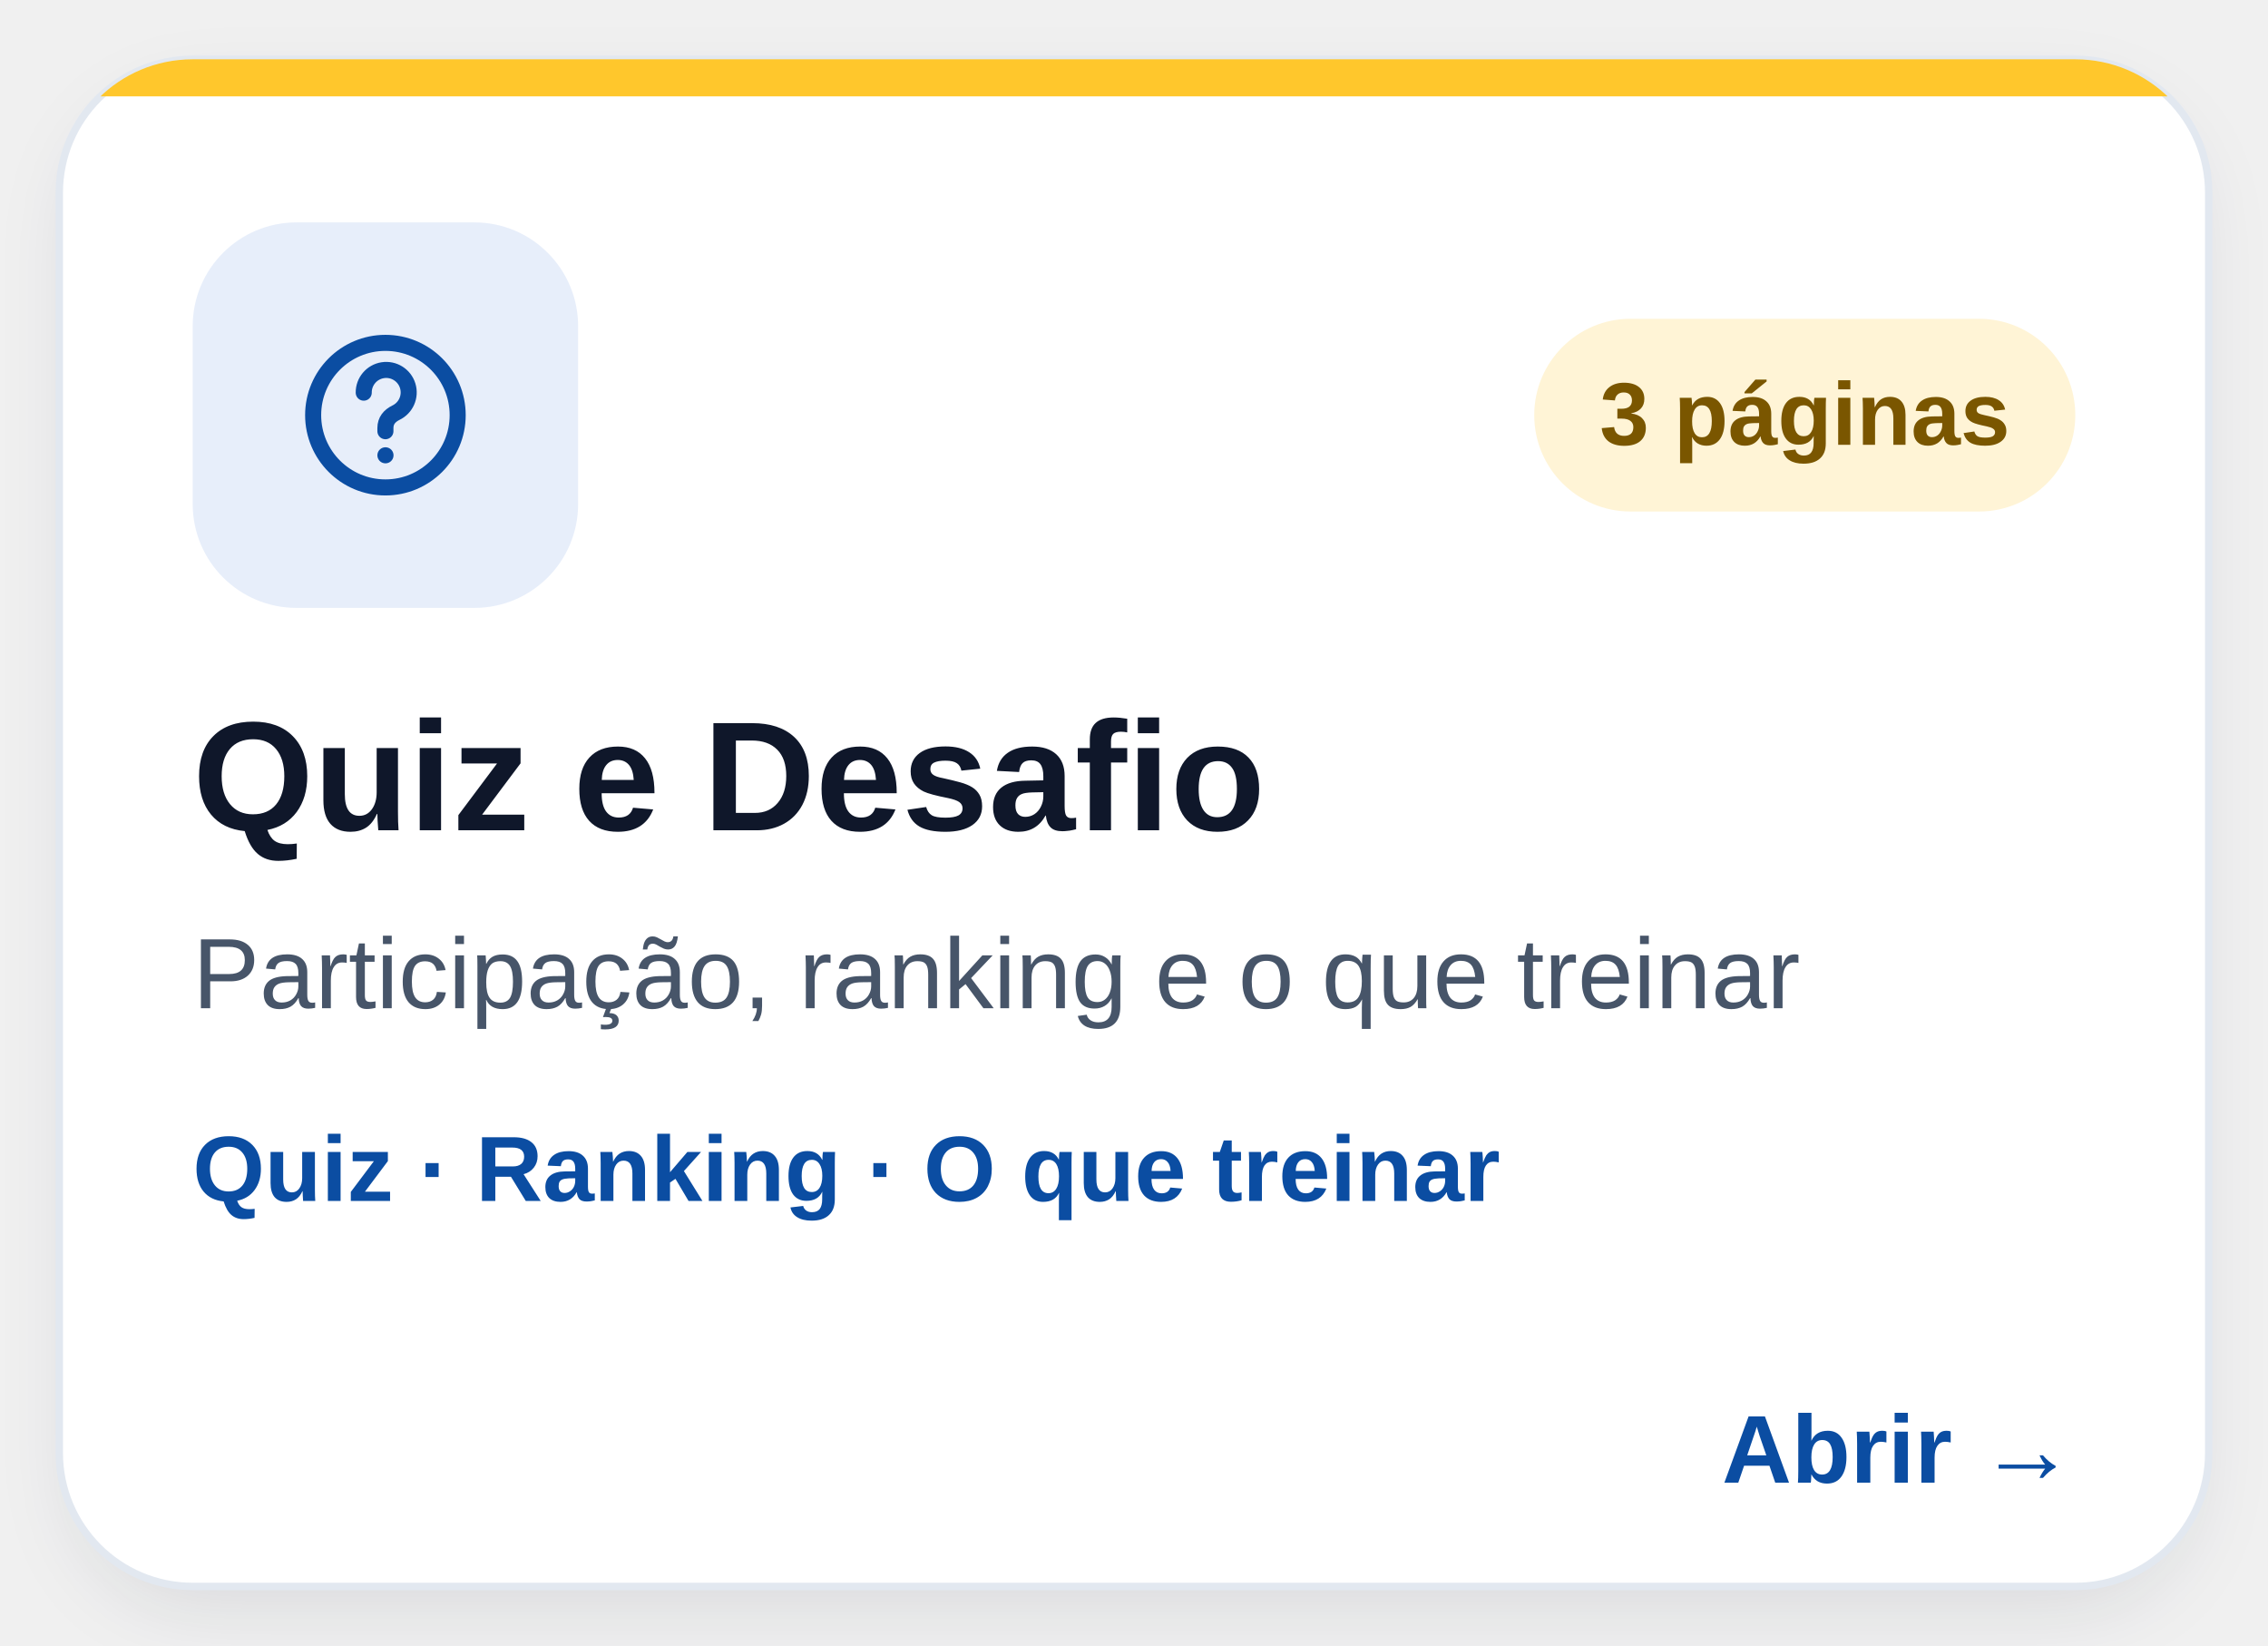
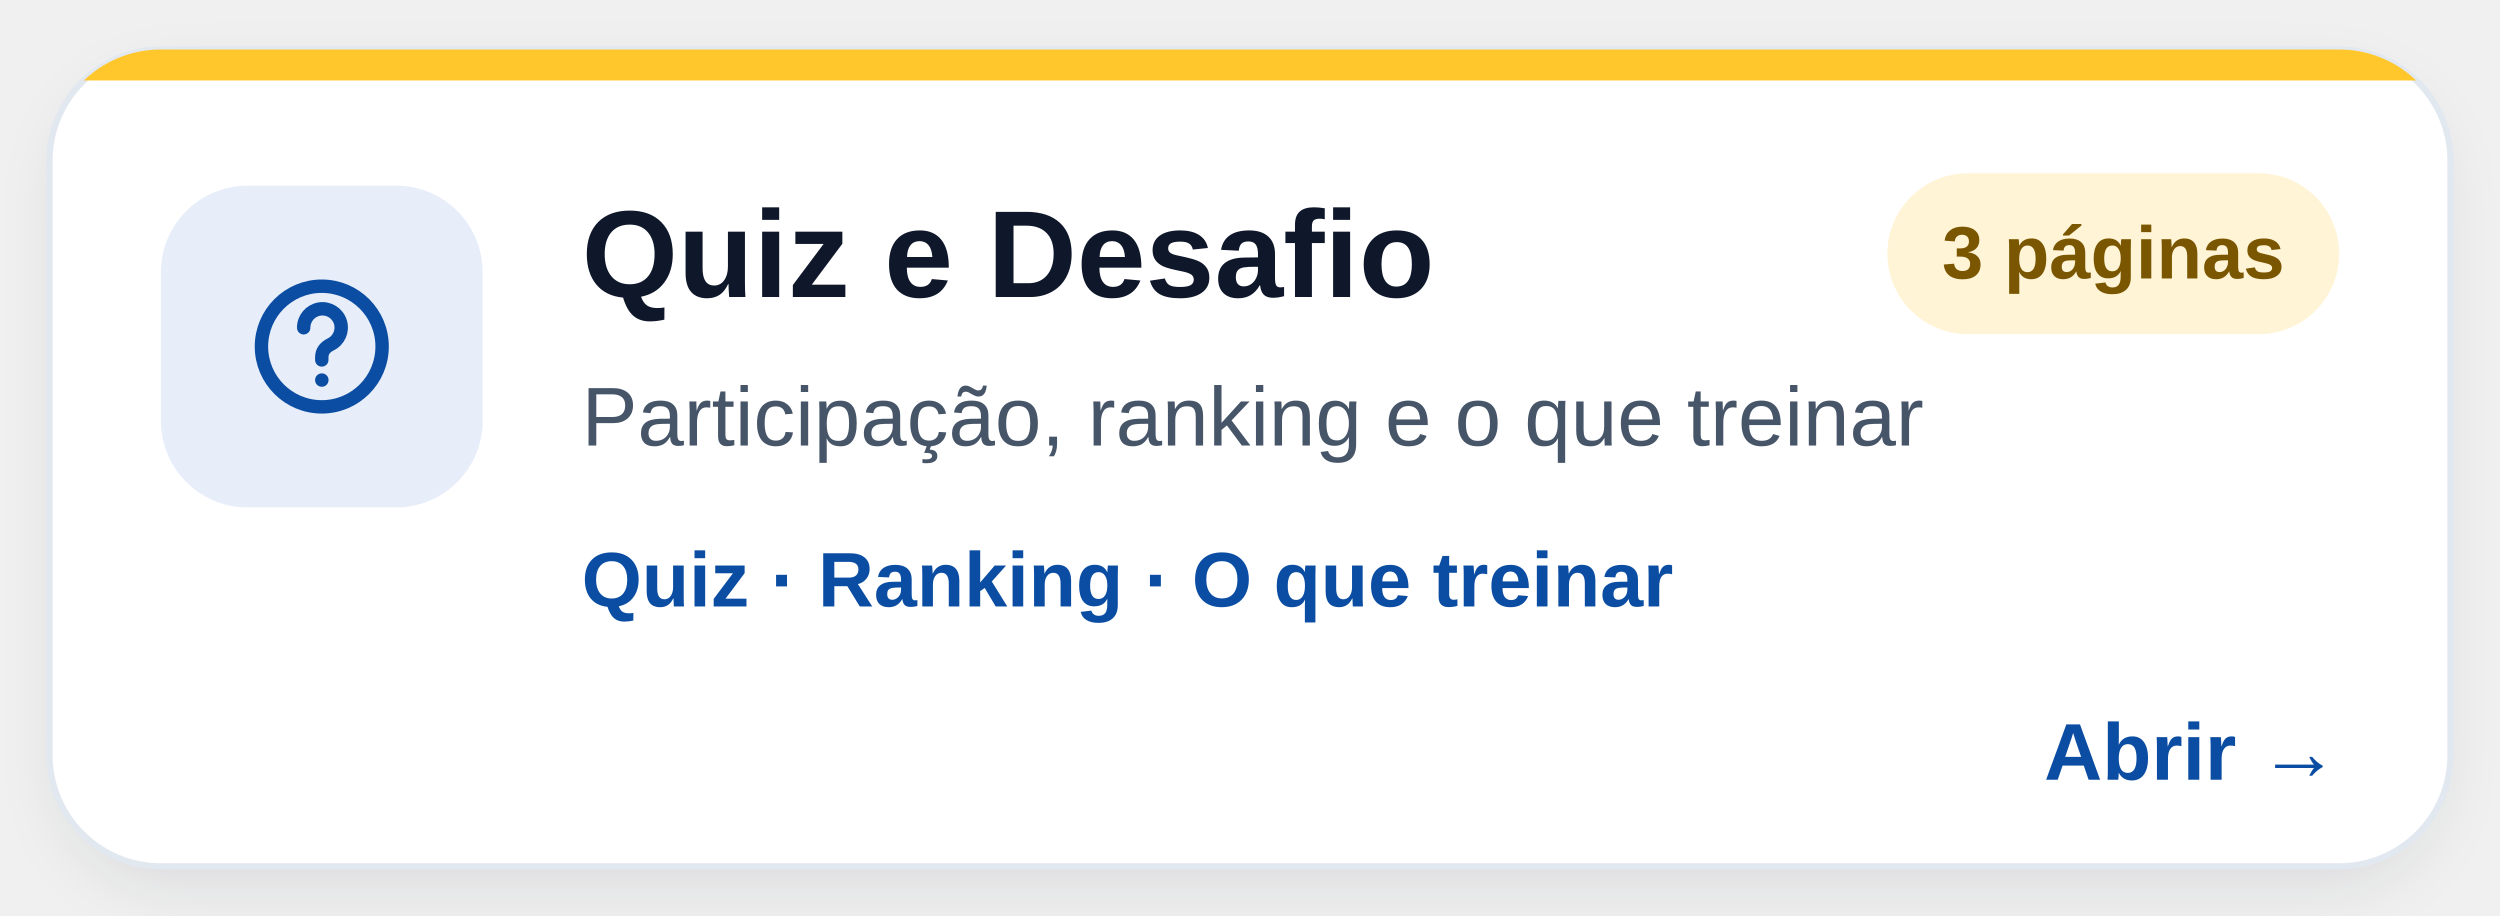
- <svg xmlns="http://www.w3.org/2000/svg" width="306" height="222" viewBox="0 0 306 222">
+ <svg xmlns="http://www.w3.org/2000/svg" width="404" height="148" viewBox="0 0 404 148">
  <defs>
    <filter id="s-secao-quiz" x="-20%" y="-20%" width="140%" height="150%">
      <feGaussianBlur stdDeviation="5" />
    </filter>
    <clipPath id="c-secao-quiz">
-       <rect x="8" y="8" width="290" height="206" rx="18" />
+       <rect x="8" y="8" width="388" height="132" rx="18" />
    </clipPath>
  </defs>
-   <rect x="10" y="13" width="286" height="204" rx="18" fill="#0F172A" opacity="0.10" filter="url(#s-secao-quiz)" />
-   <rect x="8" y="8" width="290" height="206" rx="18" fill="#FFFFFF" stroke="#E2E8F0" />
-   <rect x="8" y="8" width="290" height="5" fill="#FFC72C" clip-path="url(#c-secao-quiz)" />
+   <rect x="10" y="13" width="384" height="130" rx="18" fill="#0F172A" opacity="0.10" filter="url(#s-secao-quiz)" />
+   <rect x="8" y="8" width="388" height="132" rx="18" fill="#FFFFFF" stroke="#E2E8F0" />
+   <rect x="8" y="8" width="388" height="5" fill="#FFC72C" clip-path="url(#c-secao-quiz)" />
  <rect x="26" y="30" width="52" height="52" rx="14" fill="#E7EEFA" />
  <g transform="translate(39 43) scale(1.083333)" fill="none" stroke="#0B4DA2" stroke-width="2" stroke-linecap="round" stroke-linejoin="round">
    <circle cx="12" cy="12" r="9" />
    <path d="M9.3 9.2a2.8 2.8 0 1 1 4 2.5c-.8.4-1.3 1-1.3 1.9v.4" />
    <path d="M12 17h.01" />
  </g>
-   <rect x="207" y="43" width="73" height="26" rx="13" fill="#FFF4D6" />
-   <text x="243.5" y="60" font-family="'Segoe UI', Arial, sans-serif" font-size="12" font-weight="600" fill="#7A5600" text-anchor="middle" textLength="52" lengthAdjust="spacingAndGlyphs">3 páginas</text>
-   <text x="26" y="112" font-family="'Segoe UI', Arial, sans-serif" font-size="21" font-weight="700" fill="#0F172A" textLength="142" lengthAdjust="spacingAndGlyphs">Quiz e Desafio</text>
-   <text x="26" y="136" font-family="'Segoe UI', Arial, sans-serif" font-size="13.5" font-weight="400" fill="#475569" textLength="214" lengthAdjust="spacingAndGlyphs">Participação, ranking e o que treinar</text>
-   <text x="26" y="162" font-family="'Segoe UI', Arial, sans-serif" font-size="12.5" font-weight="600" fill="#0B4DA2" textLength="167" lengthAdjust="spacingAndGlyphs">Quiz · Ranking · O que treinar</text>
-   <text x="280" y="200" font-family="'Segoe UI', Arial, sans-serif" font-size="13" font-weight="700" fill="#0B4DA2" text-anchor="end" textLength="46" lengthAdjust="spacingAndGlyphs">Abrir →</text>
+   <rect x="305" y="28" width="73" height="26" rx="13" fill="#FFF4D6" />
+   <text x="341.5" y="45" font-family="'Segoe UI', Arial, sans-serif" font-size="12" font-weight="600" fill="#7A5600" text-anchor="middle" textLength="52" lengthAdjust="spacingAndGlyphs">3 páginas</text>
+   <text x="94" y="48" font-family="'Segoe UI', Arial, sans-serif" font-size="20" font-weight="700" fill="#0F172A" textLength="136" lengthAdjust="spacingAndGlyphs">Quiz e Desafio</text>
+   <text x="94" y="72" font-family="'Segoe UI', Arial, sans-serif" font-size="13.5" font-weight="400" fill="#475569" textLength="214" lengthAdjust="spacingAndGlyphs">Participação, ranking e o que treinar</text>
+   <text x="94" y="98" font-family="'Segoe UI', Arial, sans-serif" font-size="12.5" font-weight="600" fill="#0B4DA2" textLength="167" lengthAdjust="spacingAndGlyphs">Quiz · Ranking · O que treinar</text>
+   <text x="378" y="126" font-family="'Segoe UI', Arial, sans-serif" font-size="13" font-weight="700" fill="#0B4DA2" text-anchor="end" textLength="46" lengthAdjust="spacingAndGlyphs">Abrir →</text>
</svg>
